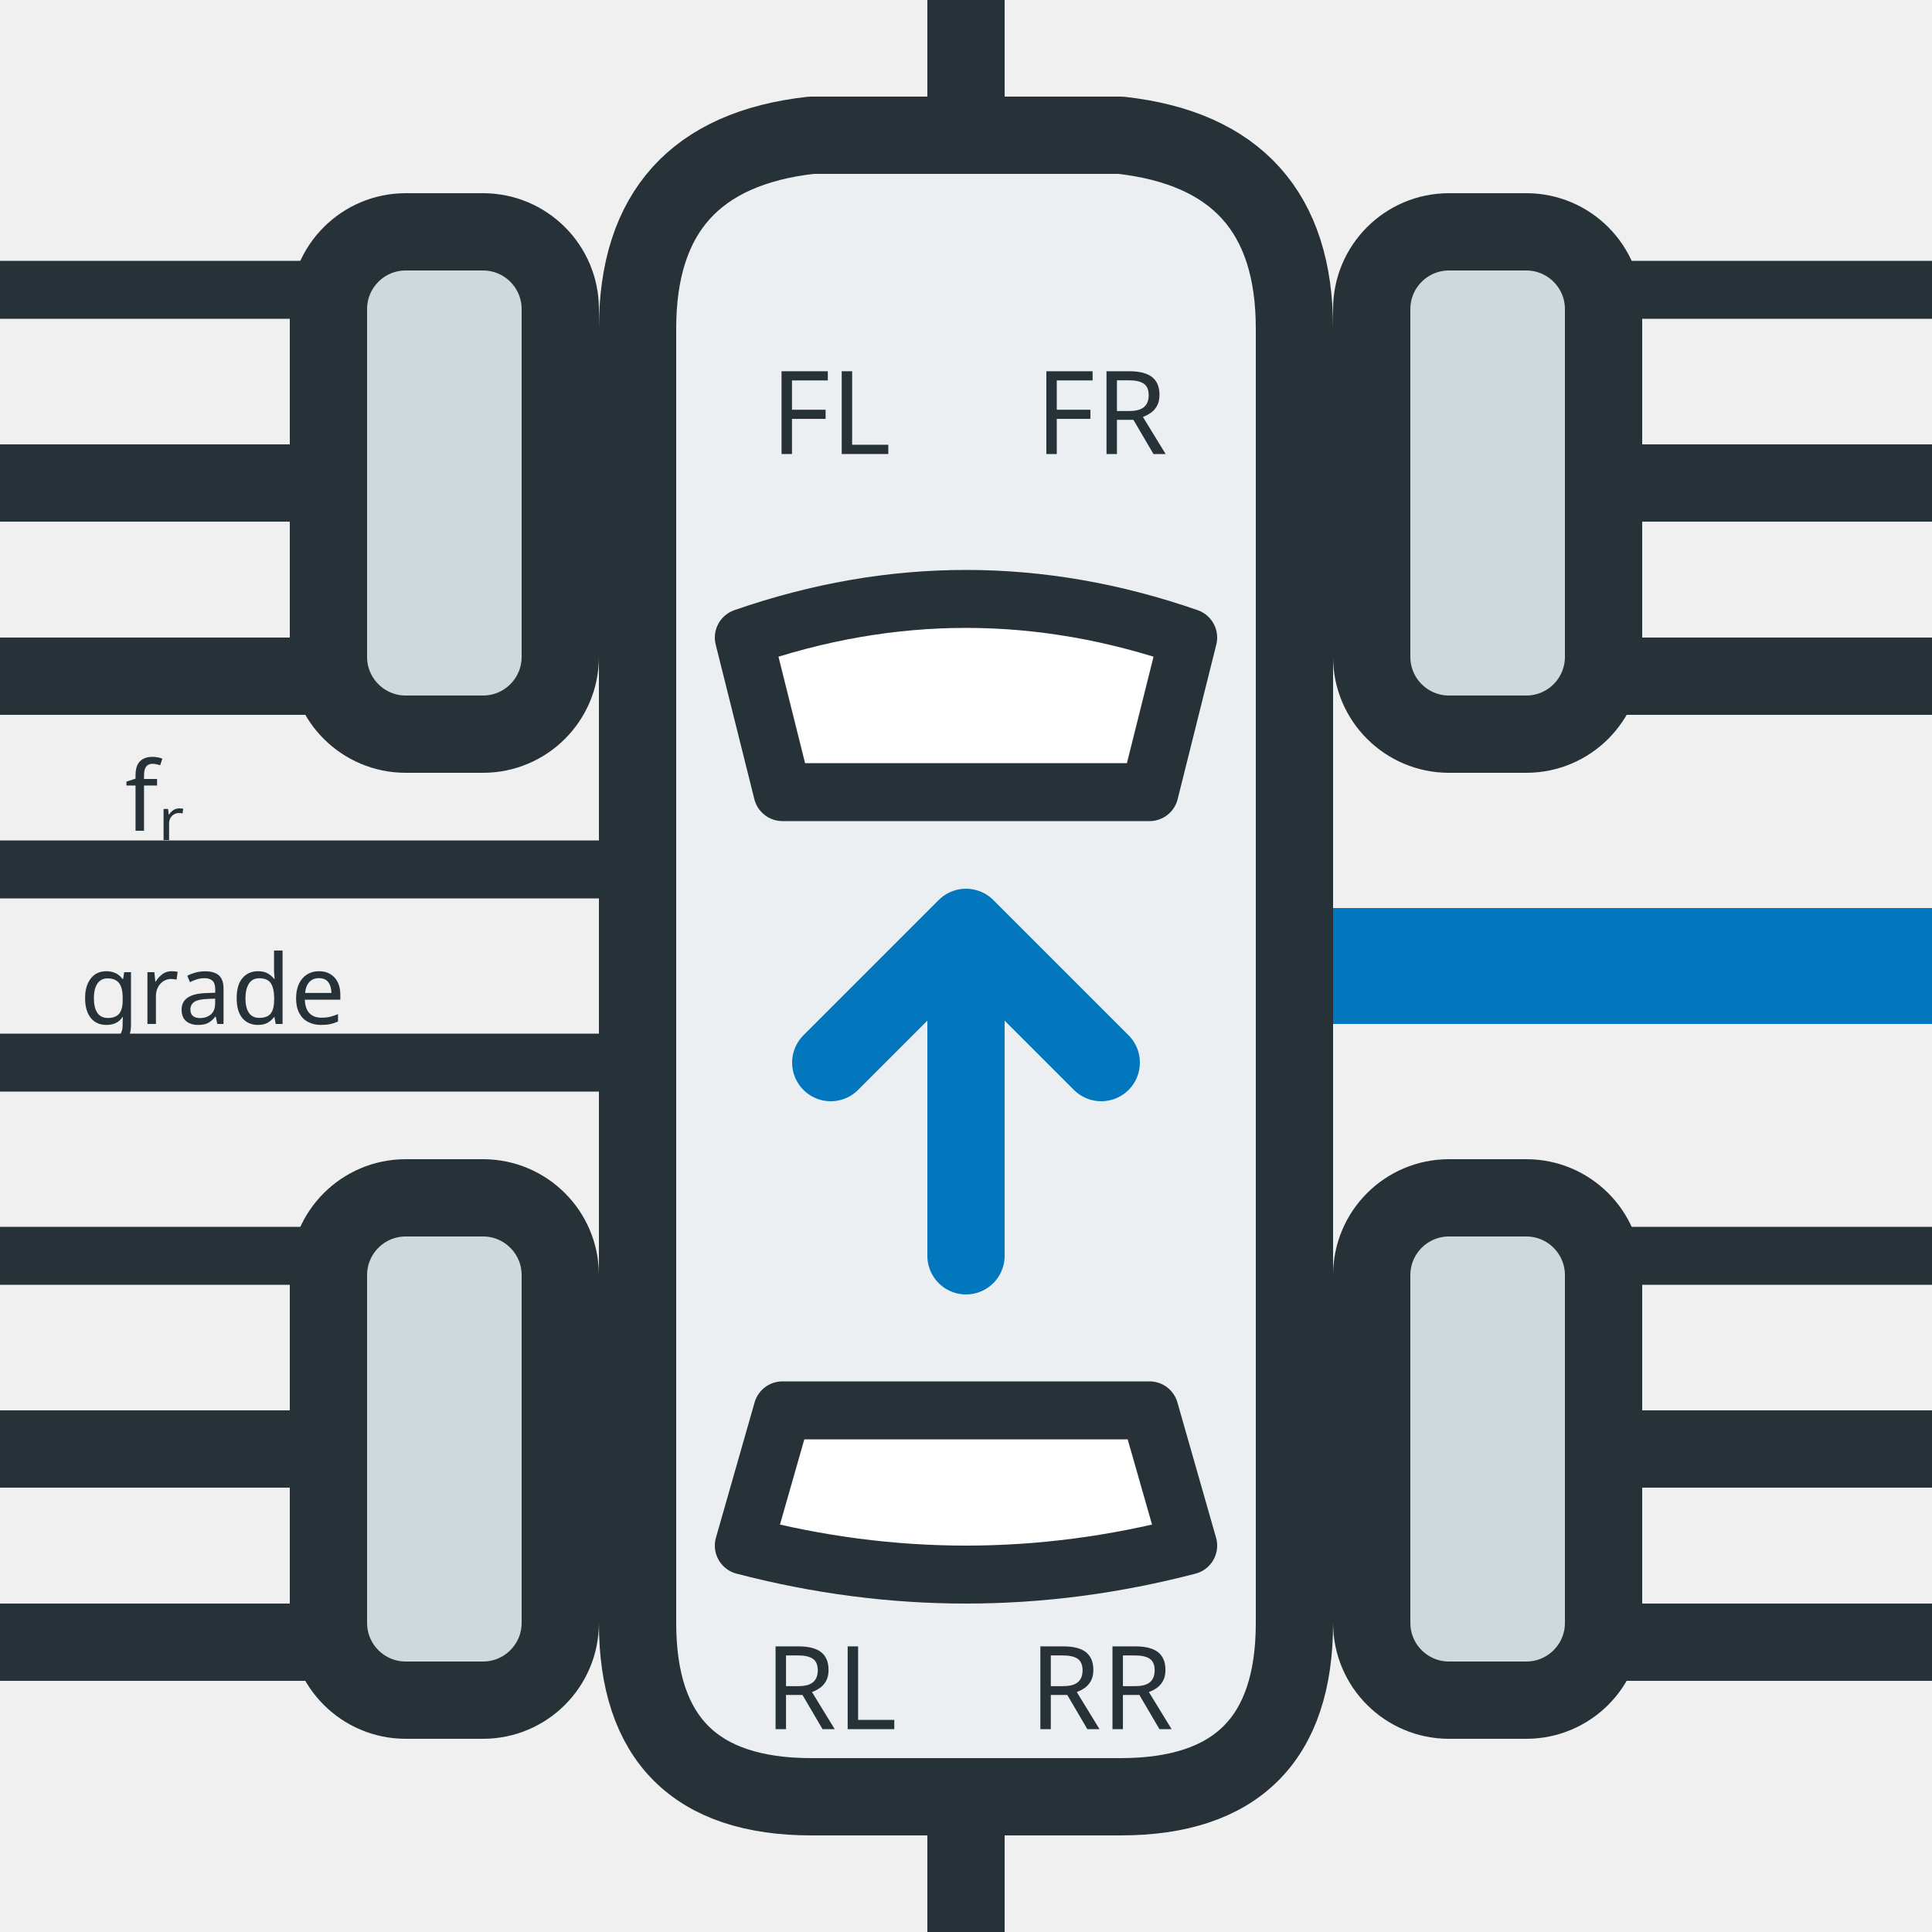
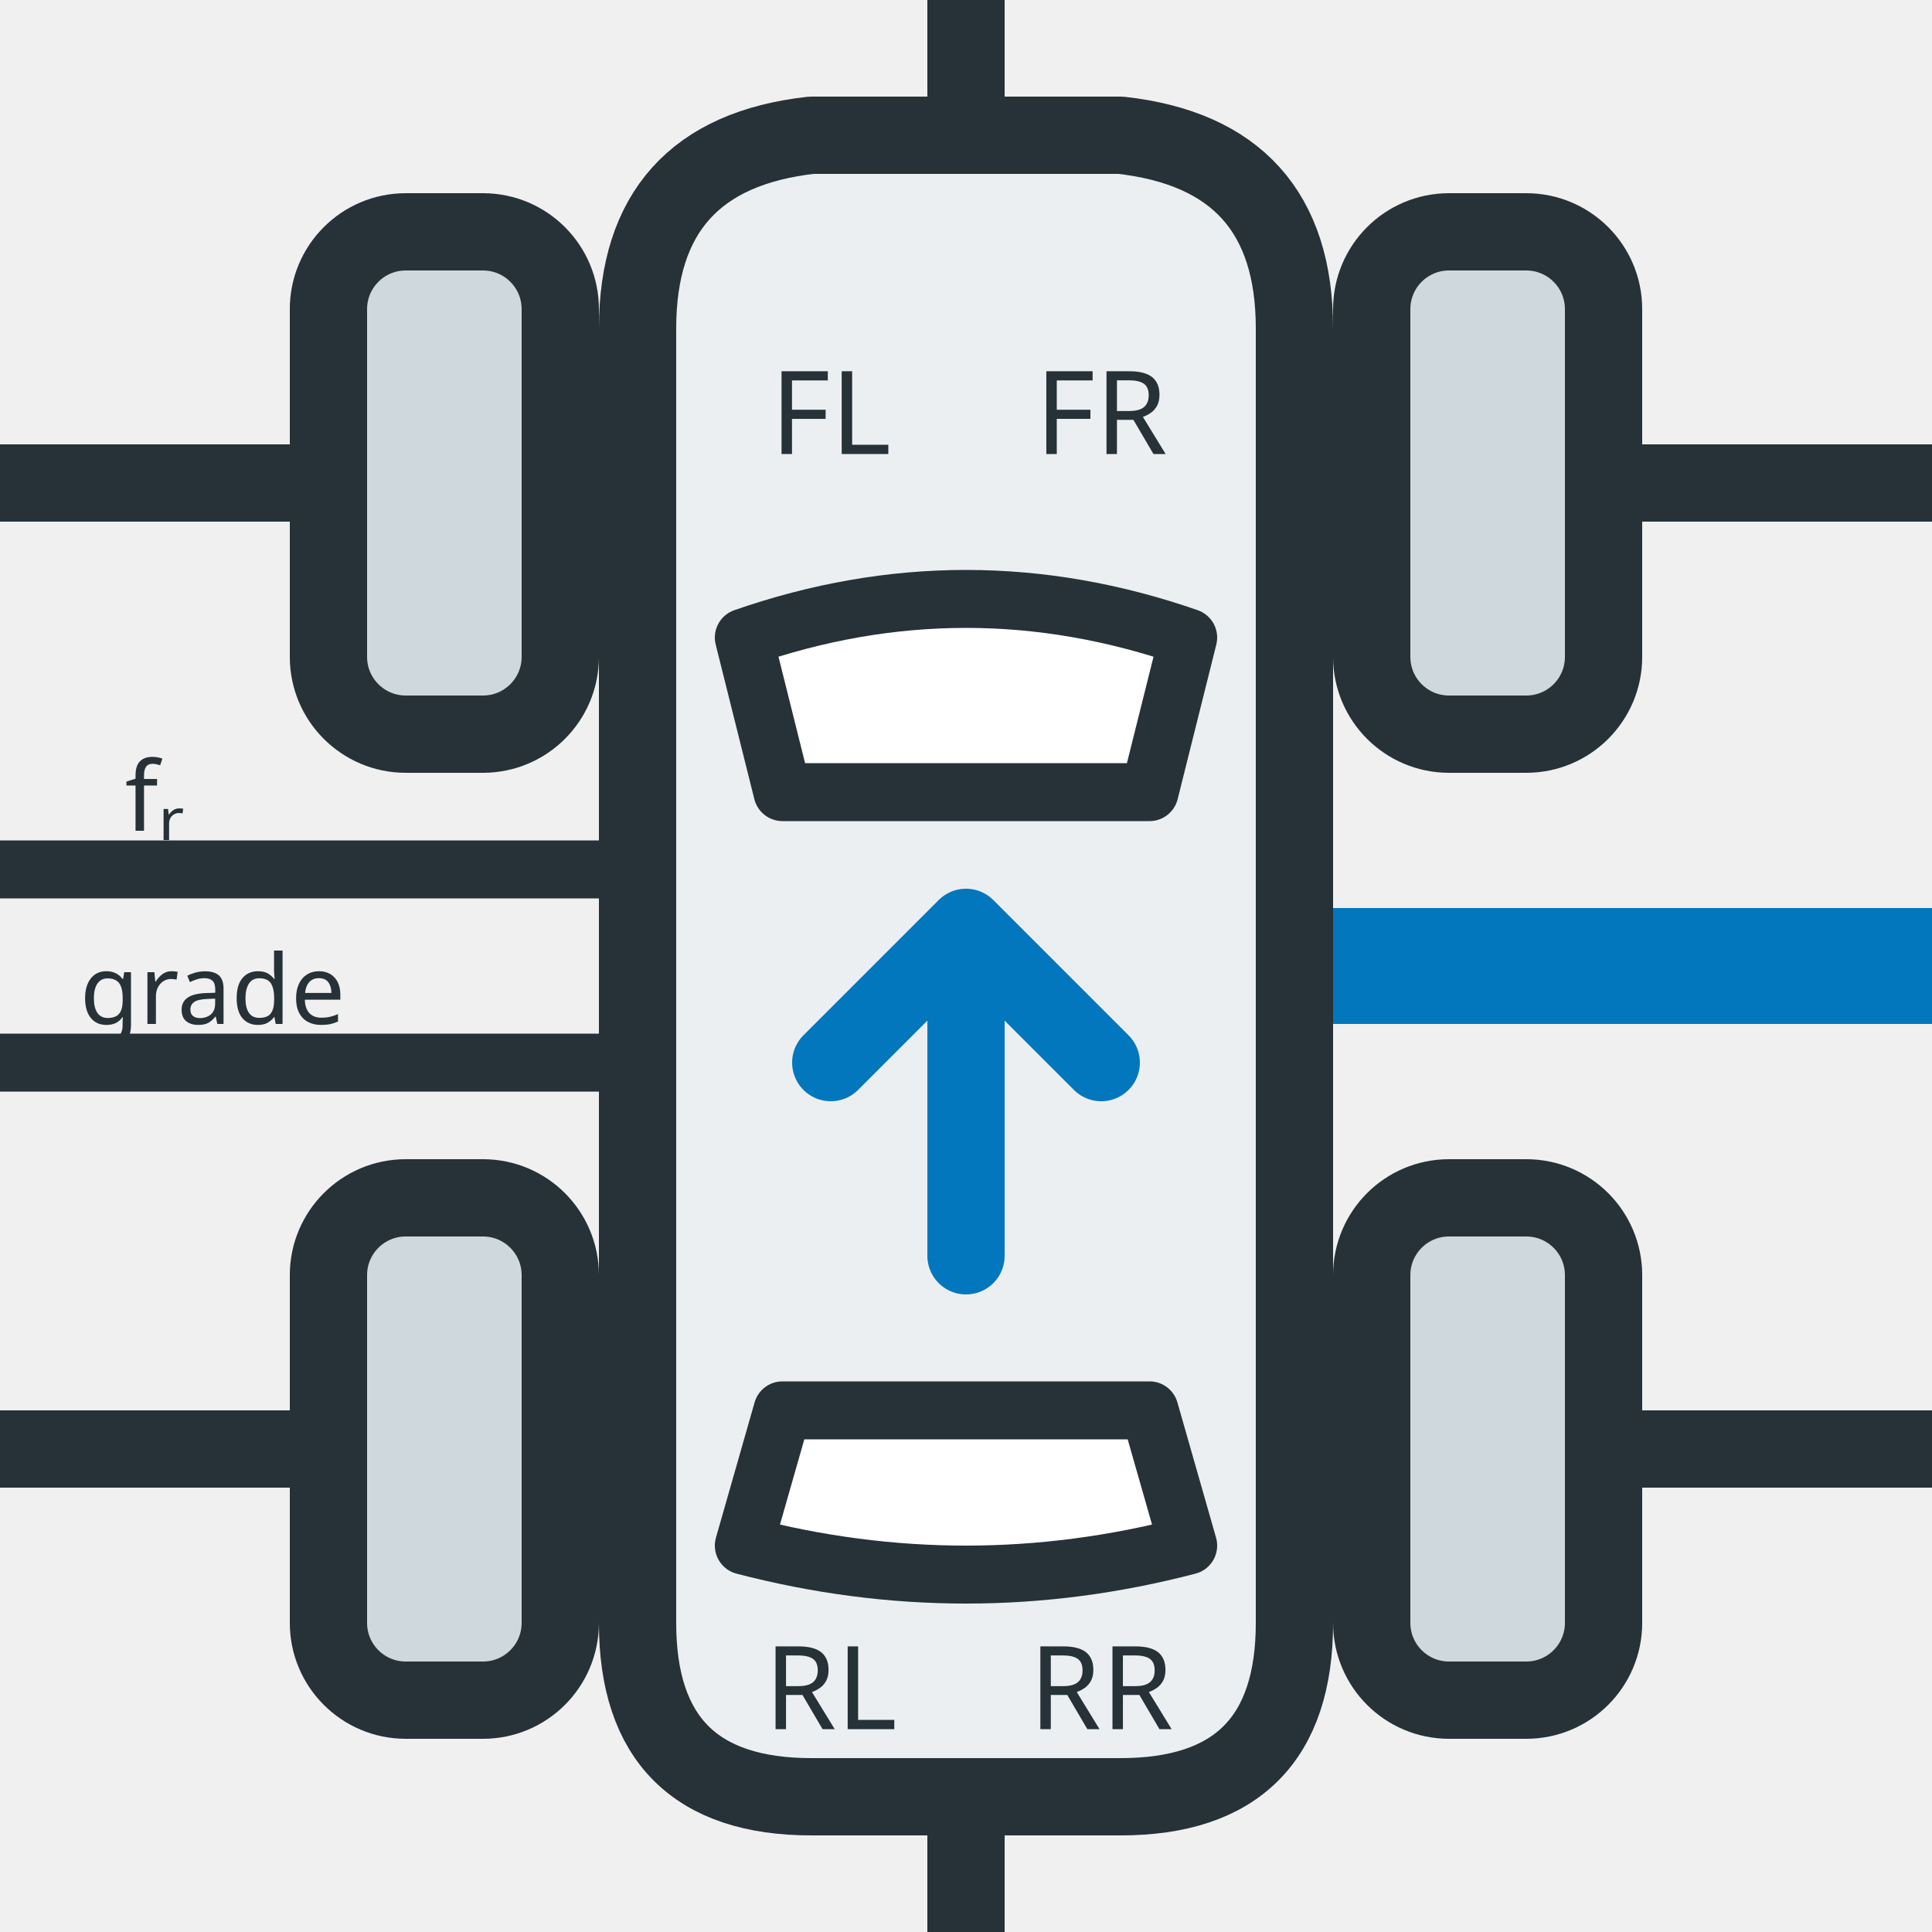
<svg xmlns="http://www.w3.org/2000/svg" viewBox="0 0 1000 1000">
  <g fill="none" stroke="#263238" stroke-width="40" stroke-linecap="round" stroke-linejoin="round">
-     <path d="M0 250 H170 M0 350 H170 M0 750 H170 M0 850 H170" />
-     <path d="M1000 250 H830 M1000 350 H830 M1000 750 H830 M1000 850 H830" />
-     <path d="M0 150 H170 M0 650 H170 M1000 150 H830 M1000 650 H830" stroke-width="30" />
+     <path d="M0 250 H170 M0 750 H170" />
+     <path d="M1000 250 H830 M1000 750 H830" />
    <path d="M500 0 V70 M500 930 V1000" />
    <path d="M290 250 H330 M710 250 H670 M290 750 H330 M710 750 H670" />
    <path d="M0 450 H330 M0 550 H330" stroke-width="30" />
    <path d="M670 500 H1000" stroke="#0277bd" stroke-width="60" />
    <path d="M330 170 Q330 80 420 70 H580 Q670 80 670 170 V840 Q670 930 580 930 H420 Q330 930 330 840 Z" fill="#eceff1" />
    <path d="M385 330 Q500 290 615 330 L595 410 H405 Z" fill="#ffffff" stroke-width="30" />
    <path d="M405 730 H595 L615 800 Q500 830 385 800 Z" fill="#ffffff" stroke-width="30" />
    <rect x="170" y="120" width="120" height="260" rx="40" fill="#cfd8dc" />
    <rect x="710" y="120" width="120" height="260" rx="40" fill="#cfd8dc" />
    <rect x="170" y="620" width="120" height="260" rx="40" fill="#cfd8dc" />
    <rect x="710" y="620" width="120" height="260" rx="40" fill="#cfd8dc" />
    <path d="M500 650 V480 M430 550 L500 480 L570 550" stroke="#0277bd" />
  </g>
  <g font-family="sans-serif" font-size="60" fill="#263238" text-anchor="middle">
    <text x="430" y="235">FL</text>
    <text x="570" y="235">FR</text>
    <text x="430" y="895">RL</text>
    <text x="570" y="895">RR</text>
    <text x="80" y="430" font-size="50">fᵣ</text>
    <text x="110" y="530" font-size="50">grade</text>
  </g>
</svg>
